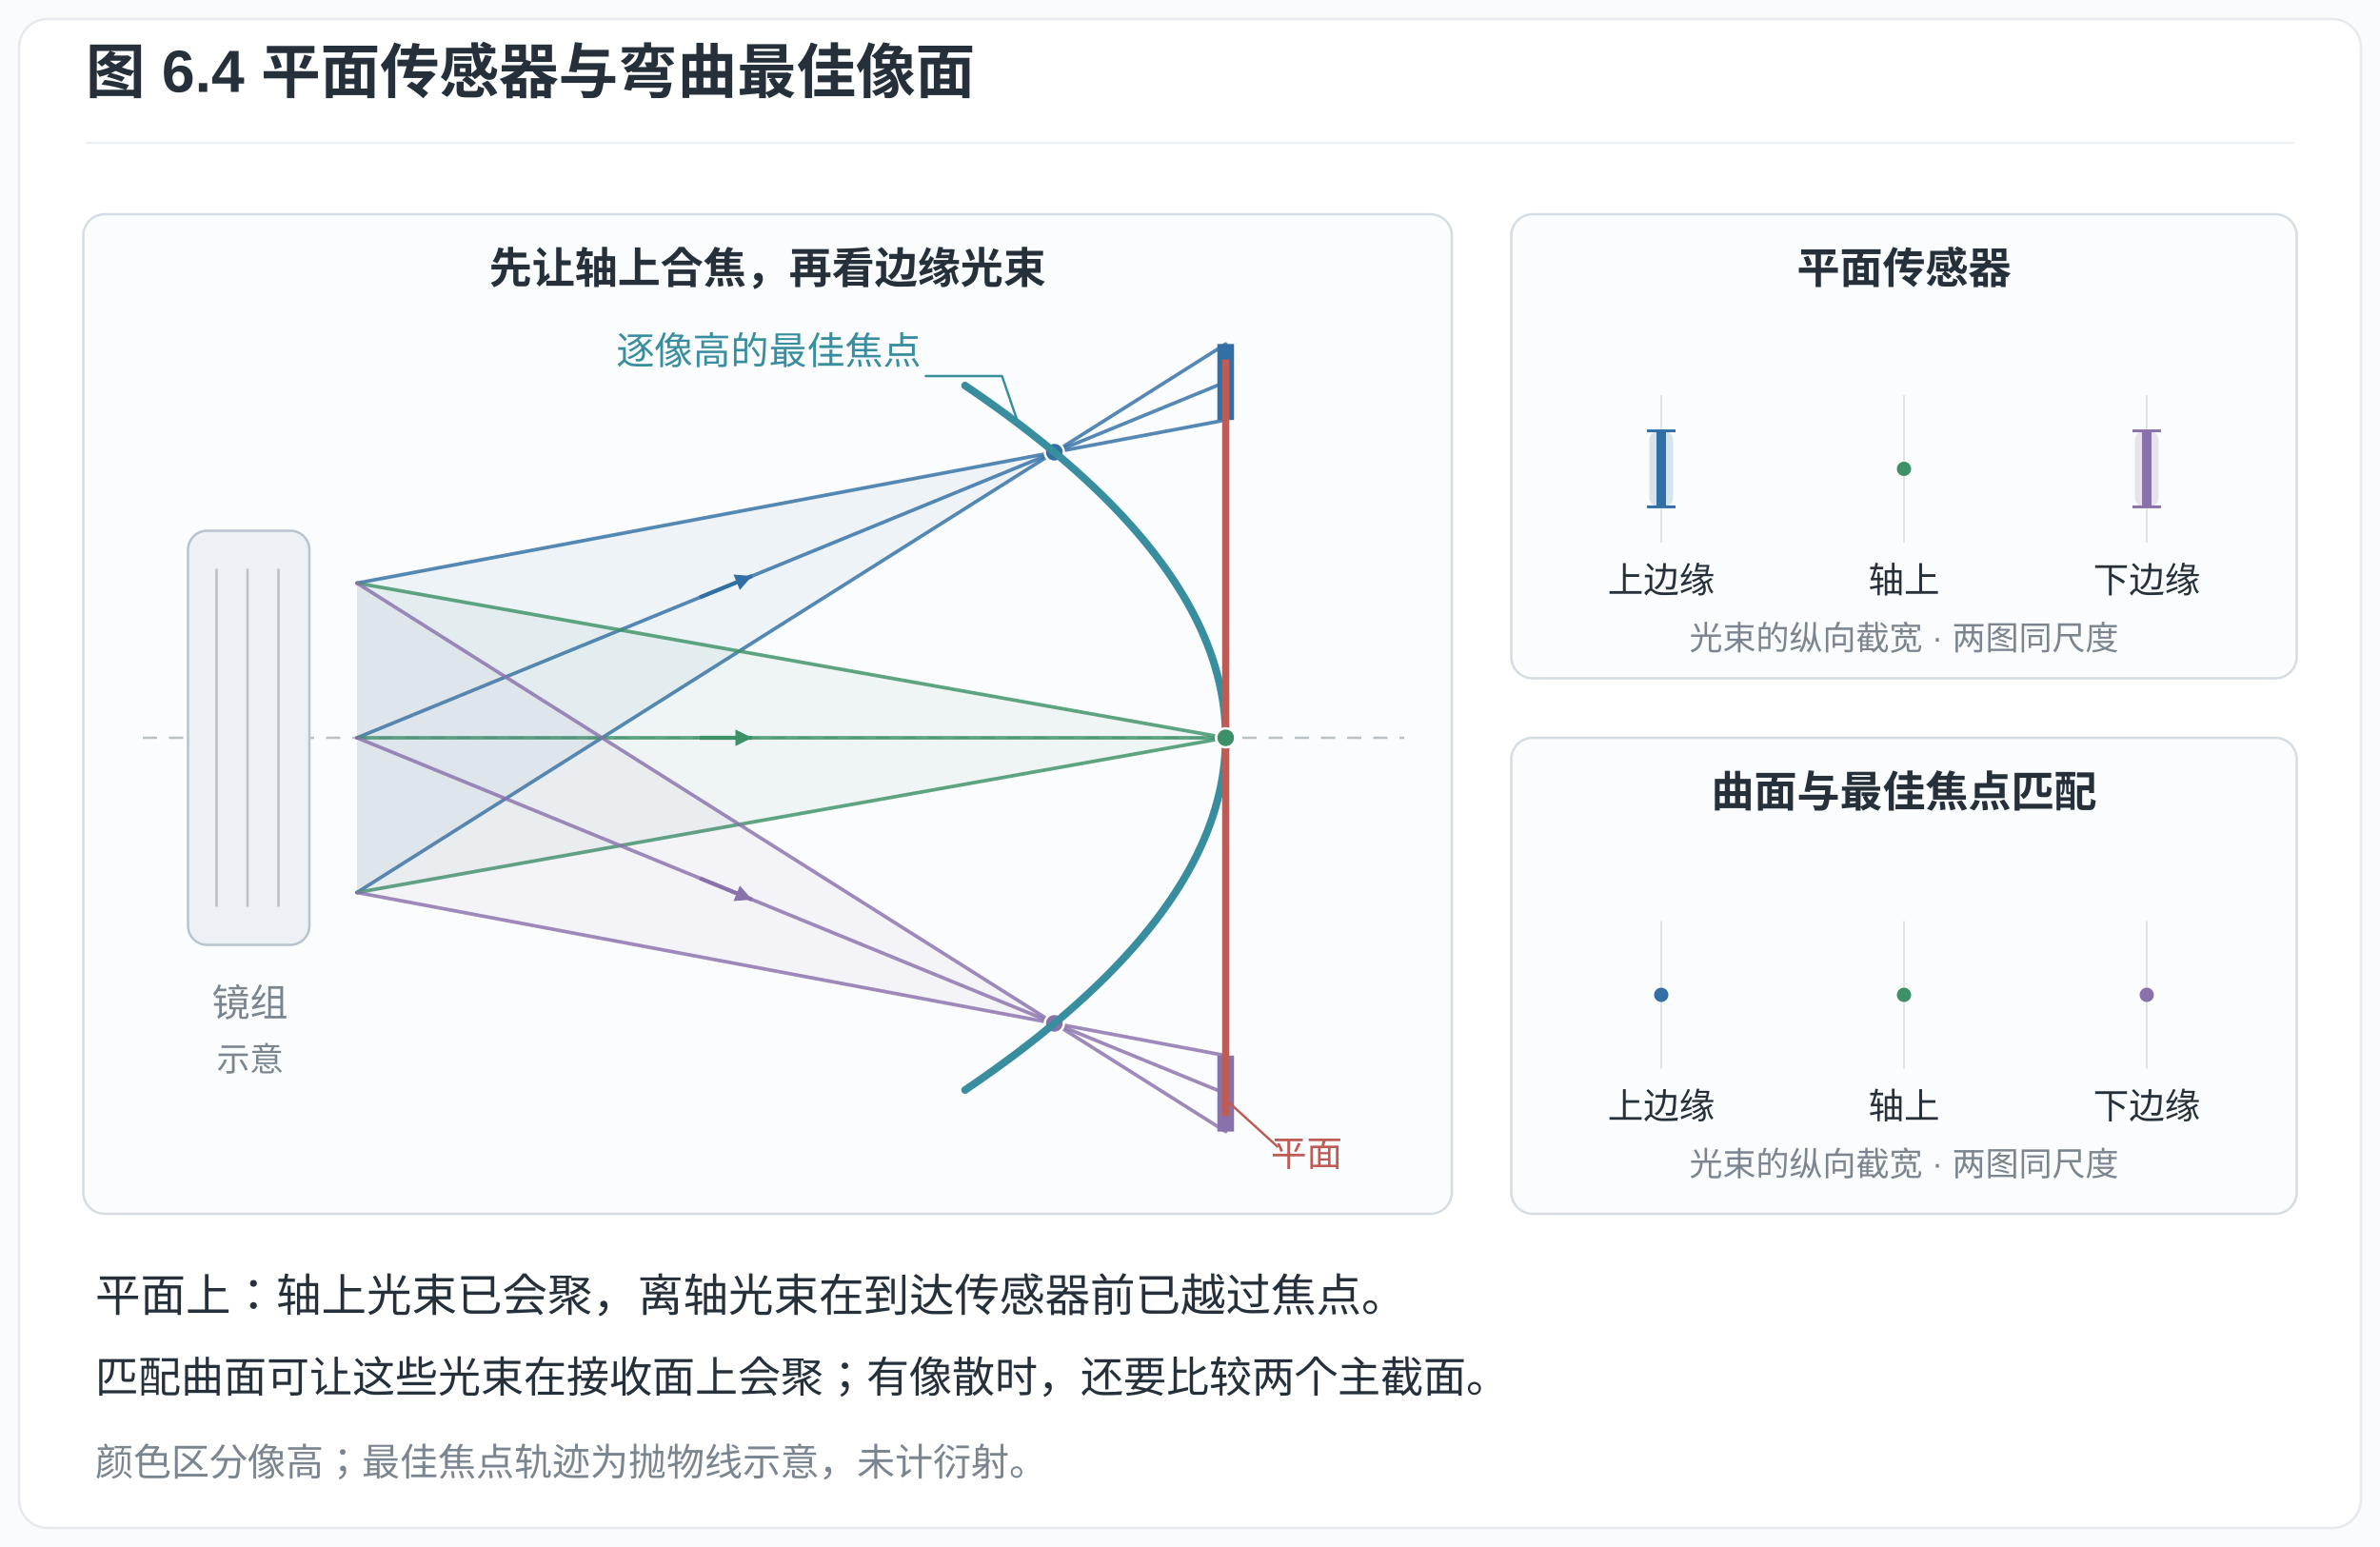
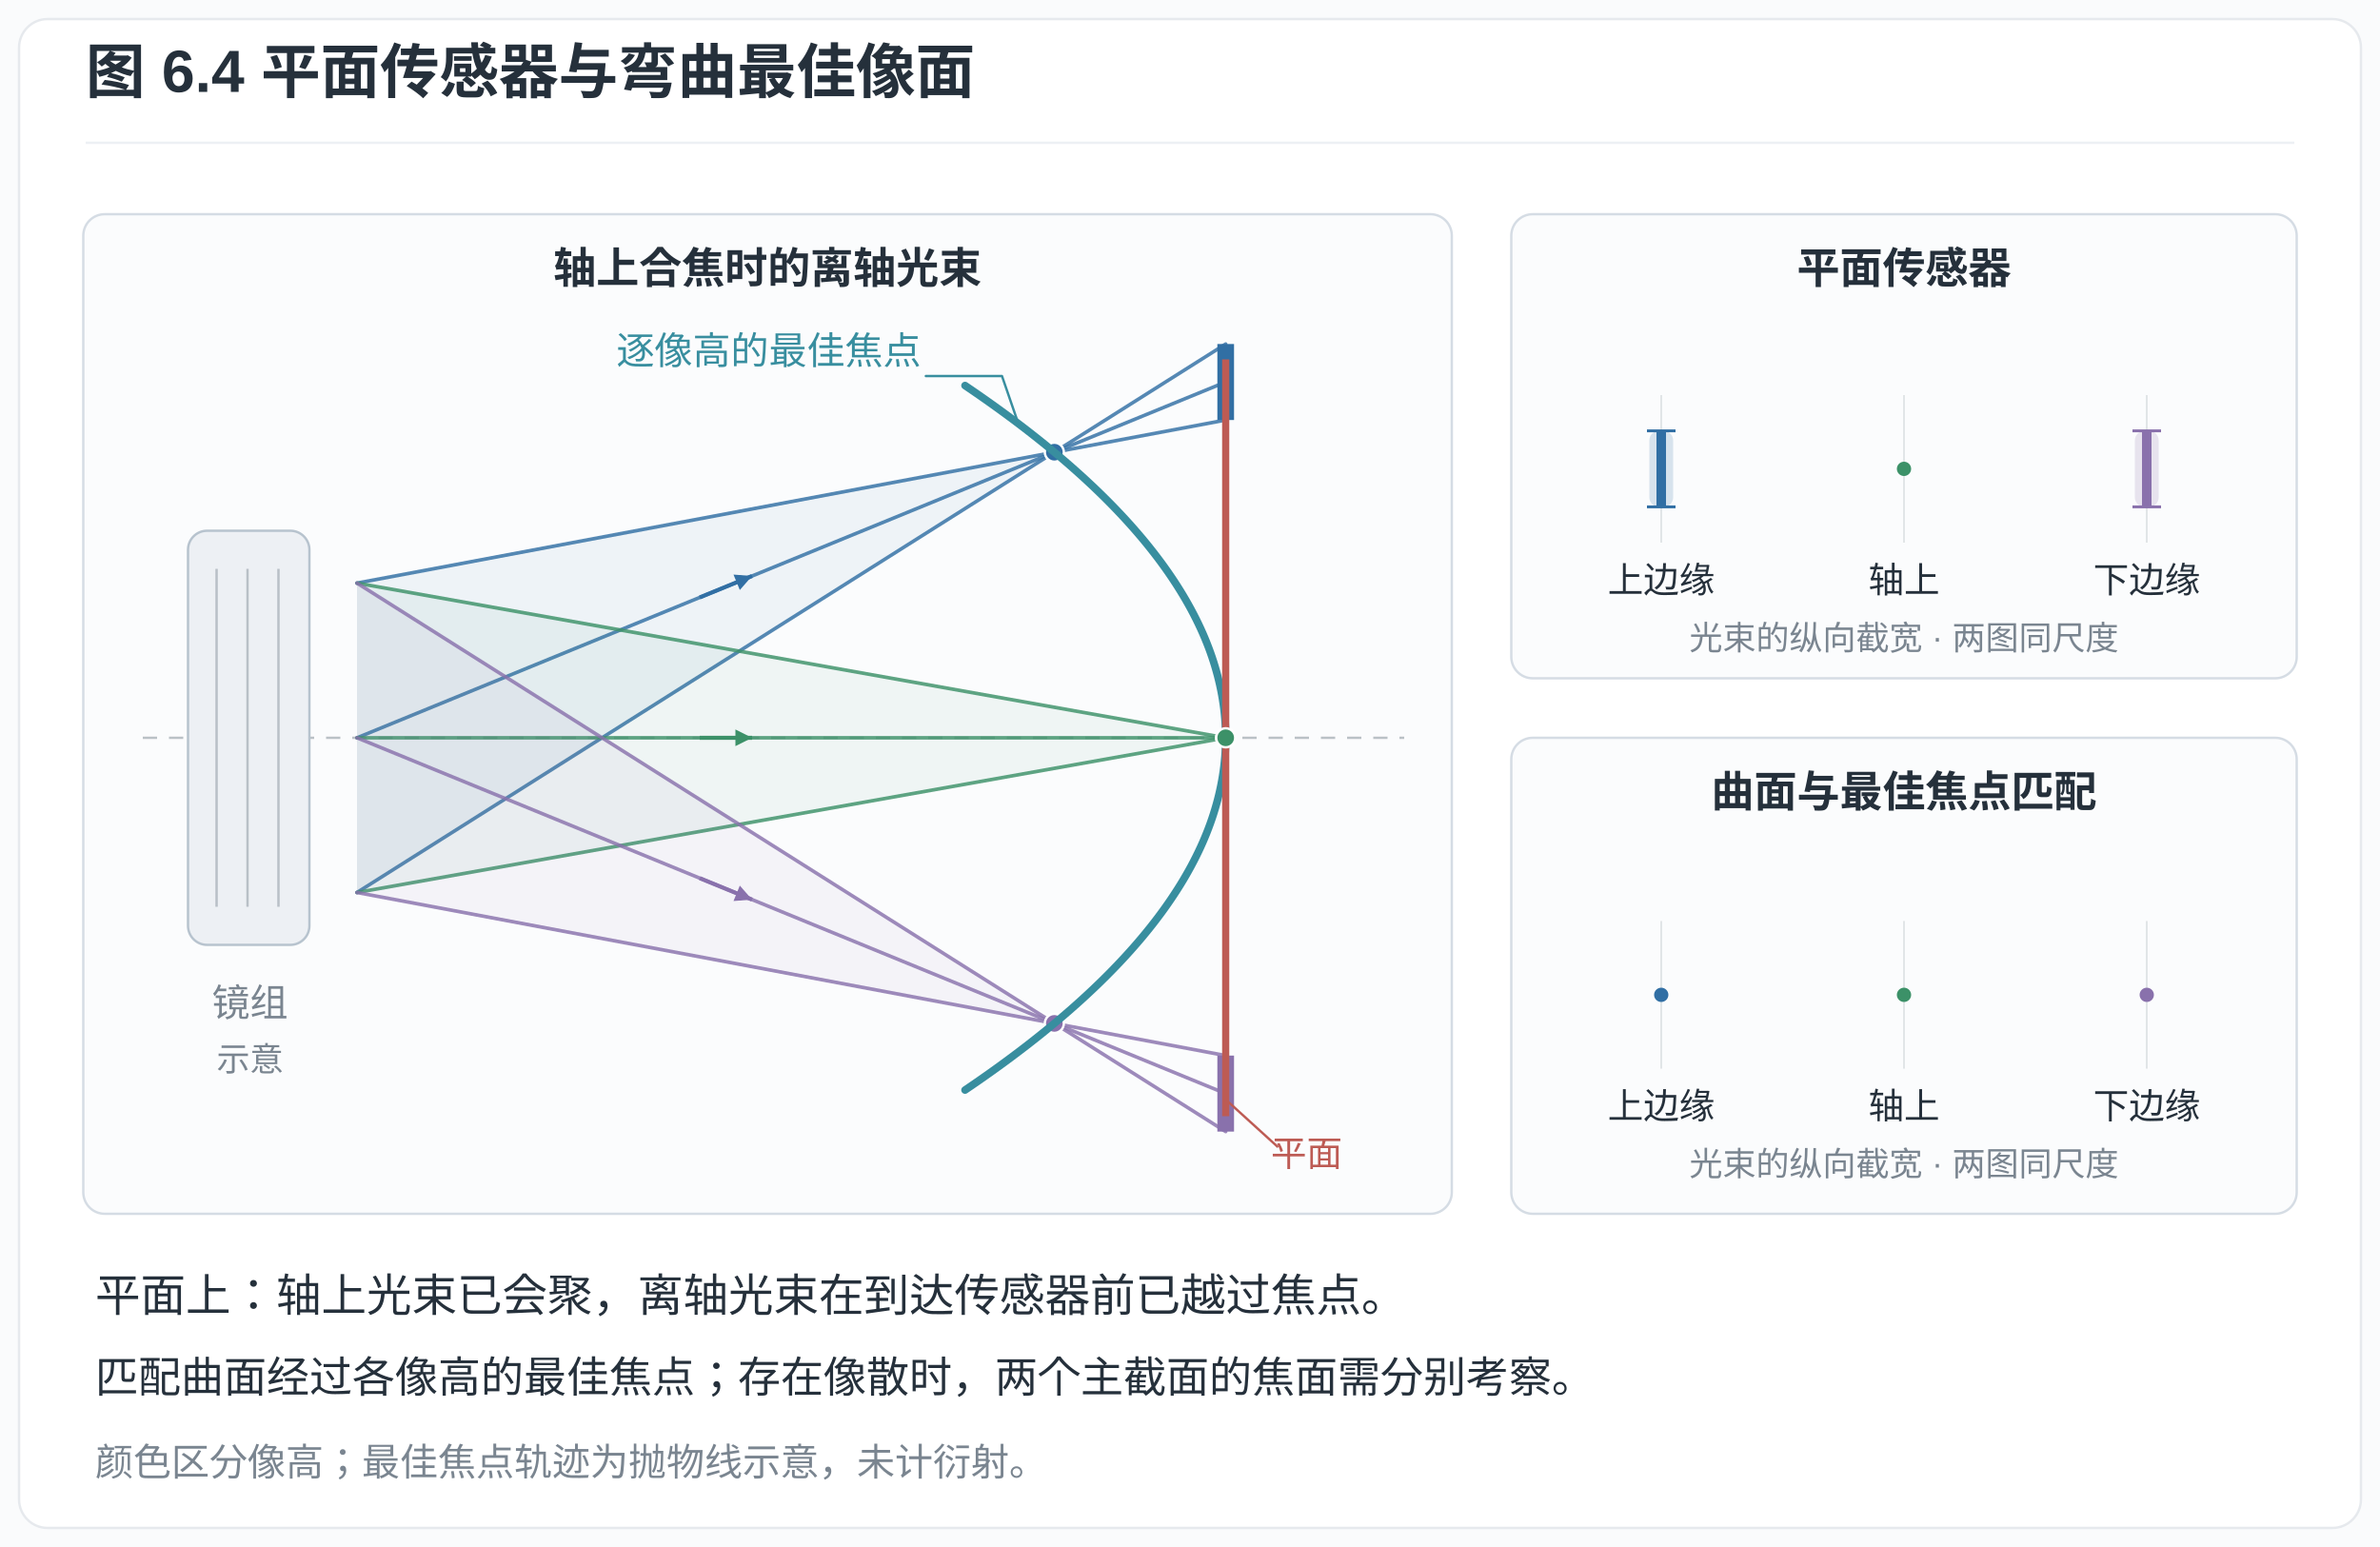
<svg xmlns="http://www.w3.org/2000/svg" width="1000" height="650" viewBox="0 0 1000 650" role="img" aria-label="图 6.4  平面传感器与弯曲最佳像面">
  <defs>
    <marker id="arrow" markerWidth="9" markerHeight="9" refX="7" refY="3" orient="auto" markerUnits="strokeWidth">
      <path d="M0,0 L0,6 L8,3 z" fill="context-stroke" />
    </marker>
    <marker id="arrow-open" markerWidth="9" markerHeight="9" refX="7" refY="3" orient="auto" markerUnits="strokeWidth">
      <path d="M0,0 L8,3 L0,6" fill="none" stroke="context-stroke" />
    </marker>
  </defs>
  <rect width="1000" height="650" fill="#fafbfc" />
  <rect x="8" y="8" width="984" height="634" rx="12" fill="#fff" stroke="#e6e9ed" />
  <text x="36.00" y="39.00" fill="#25303b" font-size="25" font-weight="600" text-anchor="start" font-family="Arial, PingFang SC, Hiragino Sans GB, sans-serif">图 6.4  平面传感器与弯曲最佳像面</text>
  <line x1="36.00" y1="60.00" x2="964.00" y2="60.00" stroke="#edf0f4" stroke-width="1" opacity="1.0" />
  <rect x="35.00" y="90.00" width="575.00" height="420.00" rx="9" fill="#fbfcfd" stroke="#d5dce4" stroke-width="1" opacity="1.0" />
-   <text x="322.50" y="119.00" fill="#25303b" font-size="18" font-weight="600" text-anchor="middle" font-family="Arial, PingFang SC, Hiragino Sans GB, sans-serif">先让轴上合焦，再看边缘光束</text>
+   <text x="322.50" y="119.00" fill="#25303b" font-size="18" font-weight="600" text-anchor="middle" font-family="Arial, PingFang SC, Hiragino Sans GB, sans-serif">轴上合焦时的离轴光束</text>
  <rect x="635.00" y="90.00" width="330.00" height="195.00" rx="9" fill="#fbfcfd" stroke="#d5dce4" stroke-width="1" opacity="1.0" />
  <text x="800.00" y="119.00" fill="#25303b" font-size="18" font-weight="600" text-anchor="middle" font-family="Arial, PingFang SC, Hiragino Sans GB, sans-serif">平面传感器</text>
  <rect x="635.00" y="310.00" width="330.00" height="200.00" rx="9" fill="#fbfcfd" stroke="#d5dce4" stroke-width="1" opacity="1.0" />
  <text x="800.00" y="339.00" fill="#25303b" font-size="18" font-weight="600" text-anchor="middle" font-family="Arial, PingFang SC, Hiragino Sans GB, sans-serif">曲面与最佳焦点匹配</text>
  <line x1="60.00" y1="310.00" x2="590.00" y2="310.00" stroke="#7a8590" stroke-width="1" opacity="0.5" stroke-dasharray="6 5" />
  <rect x="79.00" y="223.00" width="51.00" height="174.00" rx="8" fill="#edf0f4" stroke="#b7c3ce" stroke-width="1" opacity="1.0" />
  <line x1="91.00" y1="239.00" x2="91.00" y2="381.00" stroke="#7a8590" stroke-width="1" opacity="0.45" />
  <line x1="104.00" y1="239.00" x2="104.00" y2="381.00" stroke="#7a8590" stroke-width="1" opacity="0.45" />
  <line x1="117.00" y1="239.00" x2="117.00" y2="381.00" stroke="#7a8590" stroke-width="1" opacity="0.45" />
  <text x="105.00" y="427.00" fill="#7a8590" font-size="16" font-weight="400" text-anchor="middle" font-family="Arial, PingFang SC, Hiragino Sans GB, sans-serif">镜组</text>
  <text x="105.00" y="450.00" fill="#7a8590" font-size="14" font-weight="400" text-anchor="middle" font-family="Arial, PingFang SC, Hiragino Sans GB, sans-serif">示意</text>
  <polygon points="150.00,245.00 443.00,190.00 150.00,375.00" fill="#316fa4" stroke="none" stroke-width="2" opacity="0.065" />
  <polyline points="150.00,245.00 443.00,190.00 515.00,176.48" fill="none" stroke="#316fa4" stroke-width="1.5" stroke-linejoin="round" stroke-linecap="round" opacity="0.82" />
  <polyline points="150.00,310.00 443.00,190.00 515.00,160.51" fill="none" stroke="#316fa4" stroke-width="1.5" stroke-linejoin="round" stroke-linecap="round" opacity="0.82" />
  <polyline points="150.00,375.00 443.00,190.00 515.00,144.54" fill="none" stroke="#316fa4" stroke-width="1.5" stroke-linejoin="round" stroke-linecap="round" opacity="0.82" />
  <defs>
    <marker id="arrow-316fa4-1.7" markerWidth="9" markerHeight="9" refX="8" refY="4.5" orient="auto" markerUnits="userSpaceOnUse">
      <path d="M1 1L8 4.5L1 8Z" fill="#316fa4" />
    </marker>
  </defs>
  <line x1="294.00" y1="251.02" x2="316.00" y2="242.01" stroke="#316fa4" stroke-width="1.7" opacity="1.0" marker-end="url(#arrow-316fa4-1.7)" />
  <circle cx="443.00" cy="190.00" r="4.00" fill="#316fa4" stroke="#fff" stroke-width="1" opacity="1.0" />
  <line x1="515.00" y1="144.54" x2="515.00" y2="176.48" stroke="#316fa4" stroke-width="7" opacity="1.0" />
  <circle cx="515.00" cy="160.51" r="2.50" fill="#316fa4" stroke="none" stroke-width="2" opacity="1.0" />
  <polygon points="150.00,245.00 515.00,310.00 150.00,375.00" fill="#3c9168" stroke="none" stroke-width="2" opacity="0.065" />
  <polyline points="150.00,245.00 515.00,310.00 515.00,310.00" fill="none" stroke="#3c9168" stroke-width="1.5" stroke-linejoin="round" stroke-linecap="round" opacity="0.82" />
  <polyline points="150.00,310.00 515.00,310.00 515.00,310.00" fill="none" stroke="#3c9168" stroke-width="1.5" stroke-linejoin="round" stroke-linecap="round" opacity="0.82" />
  <polyline points="150.00,375.00 515.00,310.00 515.00,310.00" fill="none" stroke="#3c9168" stroke-width="1.5" stroke-linejoin="round" stroke-linecap="round" opacity="0.82" />
  <defs>
    <marker id="arrow-3c9168-1.7" markerWidth="9" markerHeight="9" refX="8" refY="4.5" orient="auto" markerUnits="userSpaceOnUse">
      <path d="M1 1L8 4.5L1 8Z" fill="#3c9168" />
    </marker>
  </defs>
  <line x1="294.00" y1="310.00" x2="316.00" y2="310.00" stroke="#3c9168" stroke-width="1.7" opacity="1.0" marker-end="url(#arrow-3c9168-1.7)" />
  <circle cx="515.00" cy="310.00" r="4.00" fill="#3c9168" stroke="#fff" stroke-width="1" opacity="1.0" />
  <line x1="515.00" y1="310.00" x2="515.00" y2="310.00" stroke="#3c9168" stroke-width="7" opacity="1.0" />
  <circle cx="515.00" cy="310.00" r="2.50" fill="#3c9168" stroke="none" stroke-width="2" opacity="1.0" />
  <polygon points="150.00,245.00 443.00,430.00 150.00,375.00" fill="#8971ac" stroke="none" stroke-width="2" opacity="0.065" />
  <polyline points="150.00,245.00 443.00,430.00 515.00,475.46" fill="none" stroke="#8971ac" stroke-width="1.5" stroke-linejoin="round" stroke-linecap="round" opacity="0.82" />
  <polyline points="150.00,310.00 443.00,430.00 515.00,459.49" fill="none" stroke="#8971ac" stroke-width="1.5" stroke-linejoin="round" stroke-linecap="round" opacity="0.82" />
  <polyline points="150.00,375.00 443.00,430.00 515.00,443.52" fill="none" stroke="#8971ac" stroke-width="1.5" stroke-linejoin="round" stroke-linecap="round" opacity="0.82" />
  <defs>
    <marker id="arrow-8971ac-1.7" markerWidth="9" markerHeight="9" refX="8" refY="4.5" orient="auto" markerUnits="userSpaceOnUse">
      <path d="M1 1L8 4.5L1 8Z" fill="#8971ac" />
    </marker>
  </defs>
  <line x1="294.00" y1="368.98" x2="316.00" y2="377.99" stroke="#8971ac" stroke-width="1.7" opacity="1.0" marker-end="url(#arrow-8971ac-1.7)" />
  <circle cx="443.00" cy="430.00" r="4.00" fill="#8971ac" stroke="#fff" stroke-width="1" opacity="1.0" />
  <line x1="515.00" y1="443.52" x2="515.00" y2="475.46" stroke="#8971ac" stroke-width="7" opacity="1.0" />
  <circle cx="515.00" cy="459.49" r="2.50" fill="#8971ac" stroke="none" stroke-width="2" opacity="1.0" />
  <polyline points="405.48,162.00 408.42,164.00 411.32,166.00 414.18,168.00 417.00,170.00 419.78,172.00 422.52,174.00 425.22,176.00 427.88,178.00 430.50,180.00 433.08,182.00 435.62,184.00 438.12,186.00 440.58,188.00 443.00,190.00 445.38,192.00 447.72,194.00 450.02,196.00 452.28,198.00 454.50,200.00 456.68,202.00 458.82,204.00 460.92,206.00 462.98,208.00 465.00,210.00 466.98,212.00 468.92,214.00 470.82,216.00 472.68,218.00 474.50,220.00 476.28,222.00 478.02,224.00 479.72,226.00 481.38,228.00 483.00,230.00 484.58,232.00 486.12,234.00 487.62,236.00 489.08,238.00 490.50,240.00 491.88,242.00 493.22,244.00 494.52,246.00 495.78,248.00 497.00,250.00 498.18,252.00 499.32,254.00 500.42,256.00 501.48,258.00 502.50,260.00 503.48,262.00 504.42,264.00 505.32,266.00 506.18,268.00 507.00,270.00 507.78,272.00 508.52,274.00 509.22,276.00 509.88,278.00 510.50,280.00 511.08,282.00 511.62,284.00 512.12,286.00 512.58,288.00 513.00,290.00 513.38,292.00 513.72,294.00 514.02,296.00 514.28,298.00 514.50,300.00 514.68,302.00 514.82,304.00 514.92,306.00 514.98,308.00 515.00,310.00 514.98,312.00 514.92,314.00 514.82,316.00 514.68,318.00 514.50,320.00 514.28,322.00 514.02,324.00 513.72,326.00 513.38,328.00 513.00,330.00 512.58,332.00 512.12,334.00 511.62,336.00 511.08,338.00 510.50,340.00 509.88,342.00 509.22,344.00 508.52,346.00 507.78,348.00 507.00,350.00 506.18,352.00 505.32,354.00 504.42,356.00 503.48,358.00 502.50,360.00 501.48,362.00 500.42,364.00 499.32,366.00 498.18,368.00 497.00,370.00 495.78,372.00 494.52,374.00 493.22,376.00 491.88,378.00 490.50,380.00 489.08,382.00 487.62,384.00 486.12,386.00 484.58,388.00 483.00,390.00 481.38,392.00 479.72,394.00 478.02,396.00 476.28,398.00 474.50,400.00 472.68,402.00 470.82,404.00 468.92,406.00 466.98,408.00 465.00,410.00 462.98,412.00 460.92,414.00 458.82,416.00 456.68,418.00 454.50,420.00 452.28,422.00 450.02,424.00 447.72,426.00 445.38,428.00 443.00,430.00 440.58,432.00 438.12,434.00 435.62,436.00 433.08,438.00 430.50,440.00 427.88,442.00 425.22,444.00 422.52,446.00 419.78,448.00 417.00,450.00 414.18,452.00 411.32,454.00 408.42,456.00 405.48,458.00" fill="none" stroke="#388e9f" stroke-width="3.2" stroke-linejoin="round" stroke-linecap="round" opacity="1.0" />
  <line x1="515.00" y1="151.00" x2="515.00" y2="469.00" stroke="#bd5b54" stroke-width="3" opacity="1.0" />
  <text x="323.00" y="153.00" fill="#388e9f" font-size="16" font-weight="400" text-anchor="middle" font-family="Arial, PingFang SC, Hiragino Sans GB, sans-serif">逐像高的最佳焦点</text>
  <polyline points="389.00,158.00 421.00,158.00 427.88,178.00" fill="none" stroke="#388e9f" stroke-width="1" stroke-linejoin="round" stroke-linecap="round" opacity="1.0" />
  <circle cx="515.00" cy="310.00" r="4.00" fill="#3c9168" stroke="#fff" stroke-width="1" opacity="1.0" />
  <text x="549.00" y="490.00" fill="#bd5b54" font-size="15" font-weight="400" text-anchor="middle" font-family="Arial, PingFang SC, Hiragino Sans GB, sans-serif">平面</text>
  <line x1="537.00" y1="482.00" x2="515.00" y2="462.00" stroke="#bd5b54" stroke-width="1" opacity="1.0" />
  <line x1="698.00" y1="166.00" x2="698.00" y2="228.00" stroke="#7a8590" stroke-width="0.8" opacity="0.2" />
  <rect x="693.00" y="181.03" width="10.00" height="31.95" rx="4" fill="#316fa4" stroke="none" stroke-width="2" opacity="0.18" />
  <line x1="698.00" y1="181.03" x2="698.00" y2="212.97" stroke="#316fa4" stroke-width="4" opacity="1.0" />
  <line x1="692.00" y1="181.03" x2="704.00" y2="181.03" stroke="#316fa4" stroke-width="1.2" opacity="1.0" />
  <line x1="692.00" y1="212.97" x2="704.00" y2="212.97" stroke="#316fa4" stroke-width="1.2" opacity="1.0" />
  <text x="698.00" y="249.00" fill="#25303b" font-size="15" font-weight="400" text-anchor="middle" font-family="Arial, PingFang SC, Hiragino Sans GB, sans-serif">上边缘</text>
  <line x1="800.00" y1="166.00" x2="800.00" y2="228.00" stroke="#7a8590" stroke-width="0.8" opacity="0.2" />
  <circle cx="800.00" cy="197.00" r="3.00" fill="#3c9168" stroke="none" stroke-width="2" opacity="1.0" />
  <text x="800.00" y="249.00" fill="#25303b" font-size="15" font-weight="400" text-anchor="middle" font-family="Arial, PingFang SC, Hiragino Sans GB, sans-serif">轴上</text>
  <line x1="902.00" y1="166.00" x2="902.00" y2="228.00" stroke="#7a8590" stroke-width="0.8" opacity="0.2" />
  <rect x="897.00" y="181.03" width="10.00" height="31.95" rx="4" fill="#8971ac" stroke="none" stroke-width="2" opacity="0.18" />
  <line x1="902.00" y1="181.03" x2="902.00" y2="212.97" stroke="#8971ac" stroke-width="4" opacity="1.0" />
  <line x1="896.00" y1="181.03" x2="908.00" y2="181.03" stroke="#8971ac" stroke-width="1.2" opacity="1.0" />
  <line x1="896.00" y1="212.97" x2="908.00" y2="212.97" stroke="#8971ac" stroke-width="1.2" opacity="1.0" />
  <text x="902.00" y="249.00" fill="#25303b" font-size="15" font-weight="400" text-anchor="middle" font-family="Arial, PingFang SC, Hiragino Sans GB, sans-serif">下边缘</text>
  <text x="800.00" y="273.00" fill="#7a8590" font-size="14" font-weight="400" text-anchor="middle" font-family="Arial, PingFang SC, Hiragino Sans GB, sans-serif">光束的纵向截宽 · 两图同尺度</text>
  <line x1="698.00" y1="387.00" x2="698.00" y2="449.00" stroke="#7a8590" stroke-width="0.8" opacity="0.2" />
  <circle cx="698.00" cy="418.00" r="3.00" fill="#316fa4" stroke="none" stroke-width="2" opacity="1.0" />
  <text x="698.00" y="470.00" fill="#25303b" font-size="15" font-weight="400" text-anchor="middle" font-family="Arial, PingFang SC, Hiragino Sans GB, sans-serif">上边缘</text>
  <line x1="800.00" y1="387.00" x2="800.00" y2="449.00" stroke="#7a8590" stroke-width="0.8" opacity="0.2" />
  <circle cx="800.00" cy="418.00" r="3.00" fill="#3c9168" stroke="none" stroke-width="2" opacity="1.0" />
  <text x="800.00" y="470.00" fill="#25303b" font-size="15" font-weight="400" text-anchor="middle" font-family="Arial, PingFang SC, Hiragino Sans GB, sans-serif">轴上</text>
  <line x1="902.00" y1="387.00" x2="902.00" y2="449.00" stroke="#7a8590" stroke-width="0.8" opacity="0.2" />
  <circle cx="902.00" cy="418.00" r="3.00" fill="#8971ac" stroke="none" stroke-width="2" opacity="1.0" />
  <text x="902.00" y="470.00" fill="#25303b" font-size="15" font-weight="400" text-anchor="middle" font-family="Arial, PingFang SC, Hiragino Sans GB, sans-serif">下边缘</text>
  <text x="800.00" y="494.00" fill="#7a8590" font-size="14" font-weight="400" text-anchor="middle" font-family="Arial, PingFang SC, Hiragino Sans GB, sans-serif">光束的纵向截宽 · 两图同尺度</text>
  <text x="40.00" y="551.00" fill="#25303b" font-size="19" font-weight="400" text-anchor="start" font-family="Arial, PingFang SC, Hiragino Sans GB, sans-serif">平面上：轴上光束已会聚，离轴光束在到达传感器前已越过焦点。</text>
-   <text x="40.00" y="585.00" fill="#25303b" font-size="18" font-weight="400" text-anchor="start" font-family="Arial, PingFang SC, Hiragino Sans GB, sans-serif">匹配曲面可让这些光束在接收面上会聚；有像散时，还要比较两个主截面。</text>
+   <text x="40.00" y="585.00" fill="#25303b" font-size="18" font-weight="400" text-anchor="start" font-family="Arial, PingFang SC, Hiragino Sans GB, sans-serif">匹配曲面经过各像高的最佳焦点；存在像散时，两个主截面的焦面需分别考察。</text>
  <text x="40.00" y="620.00" fill="#7a8590" font-size="16" font-weight="400" text-anchor="start" font-family="Arial, PingFang SC, Hiragino Sans GB, sans-serif">颜色区分像高；最佳焦点轨迹为抛物线示意，未计衍射。</text>
</svg>
